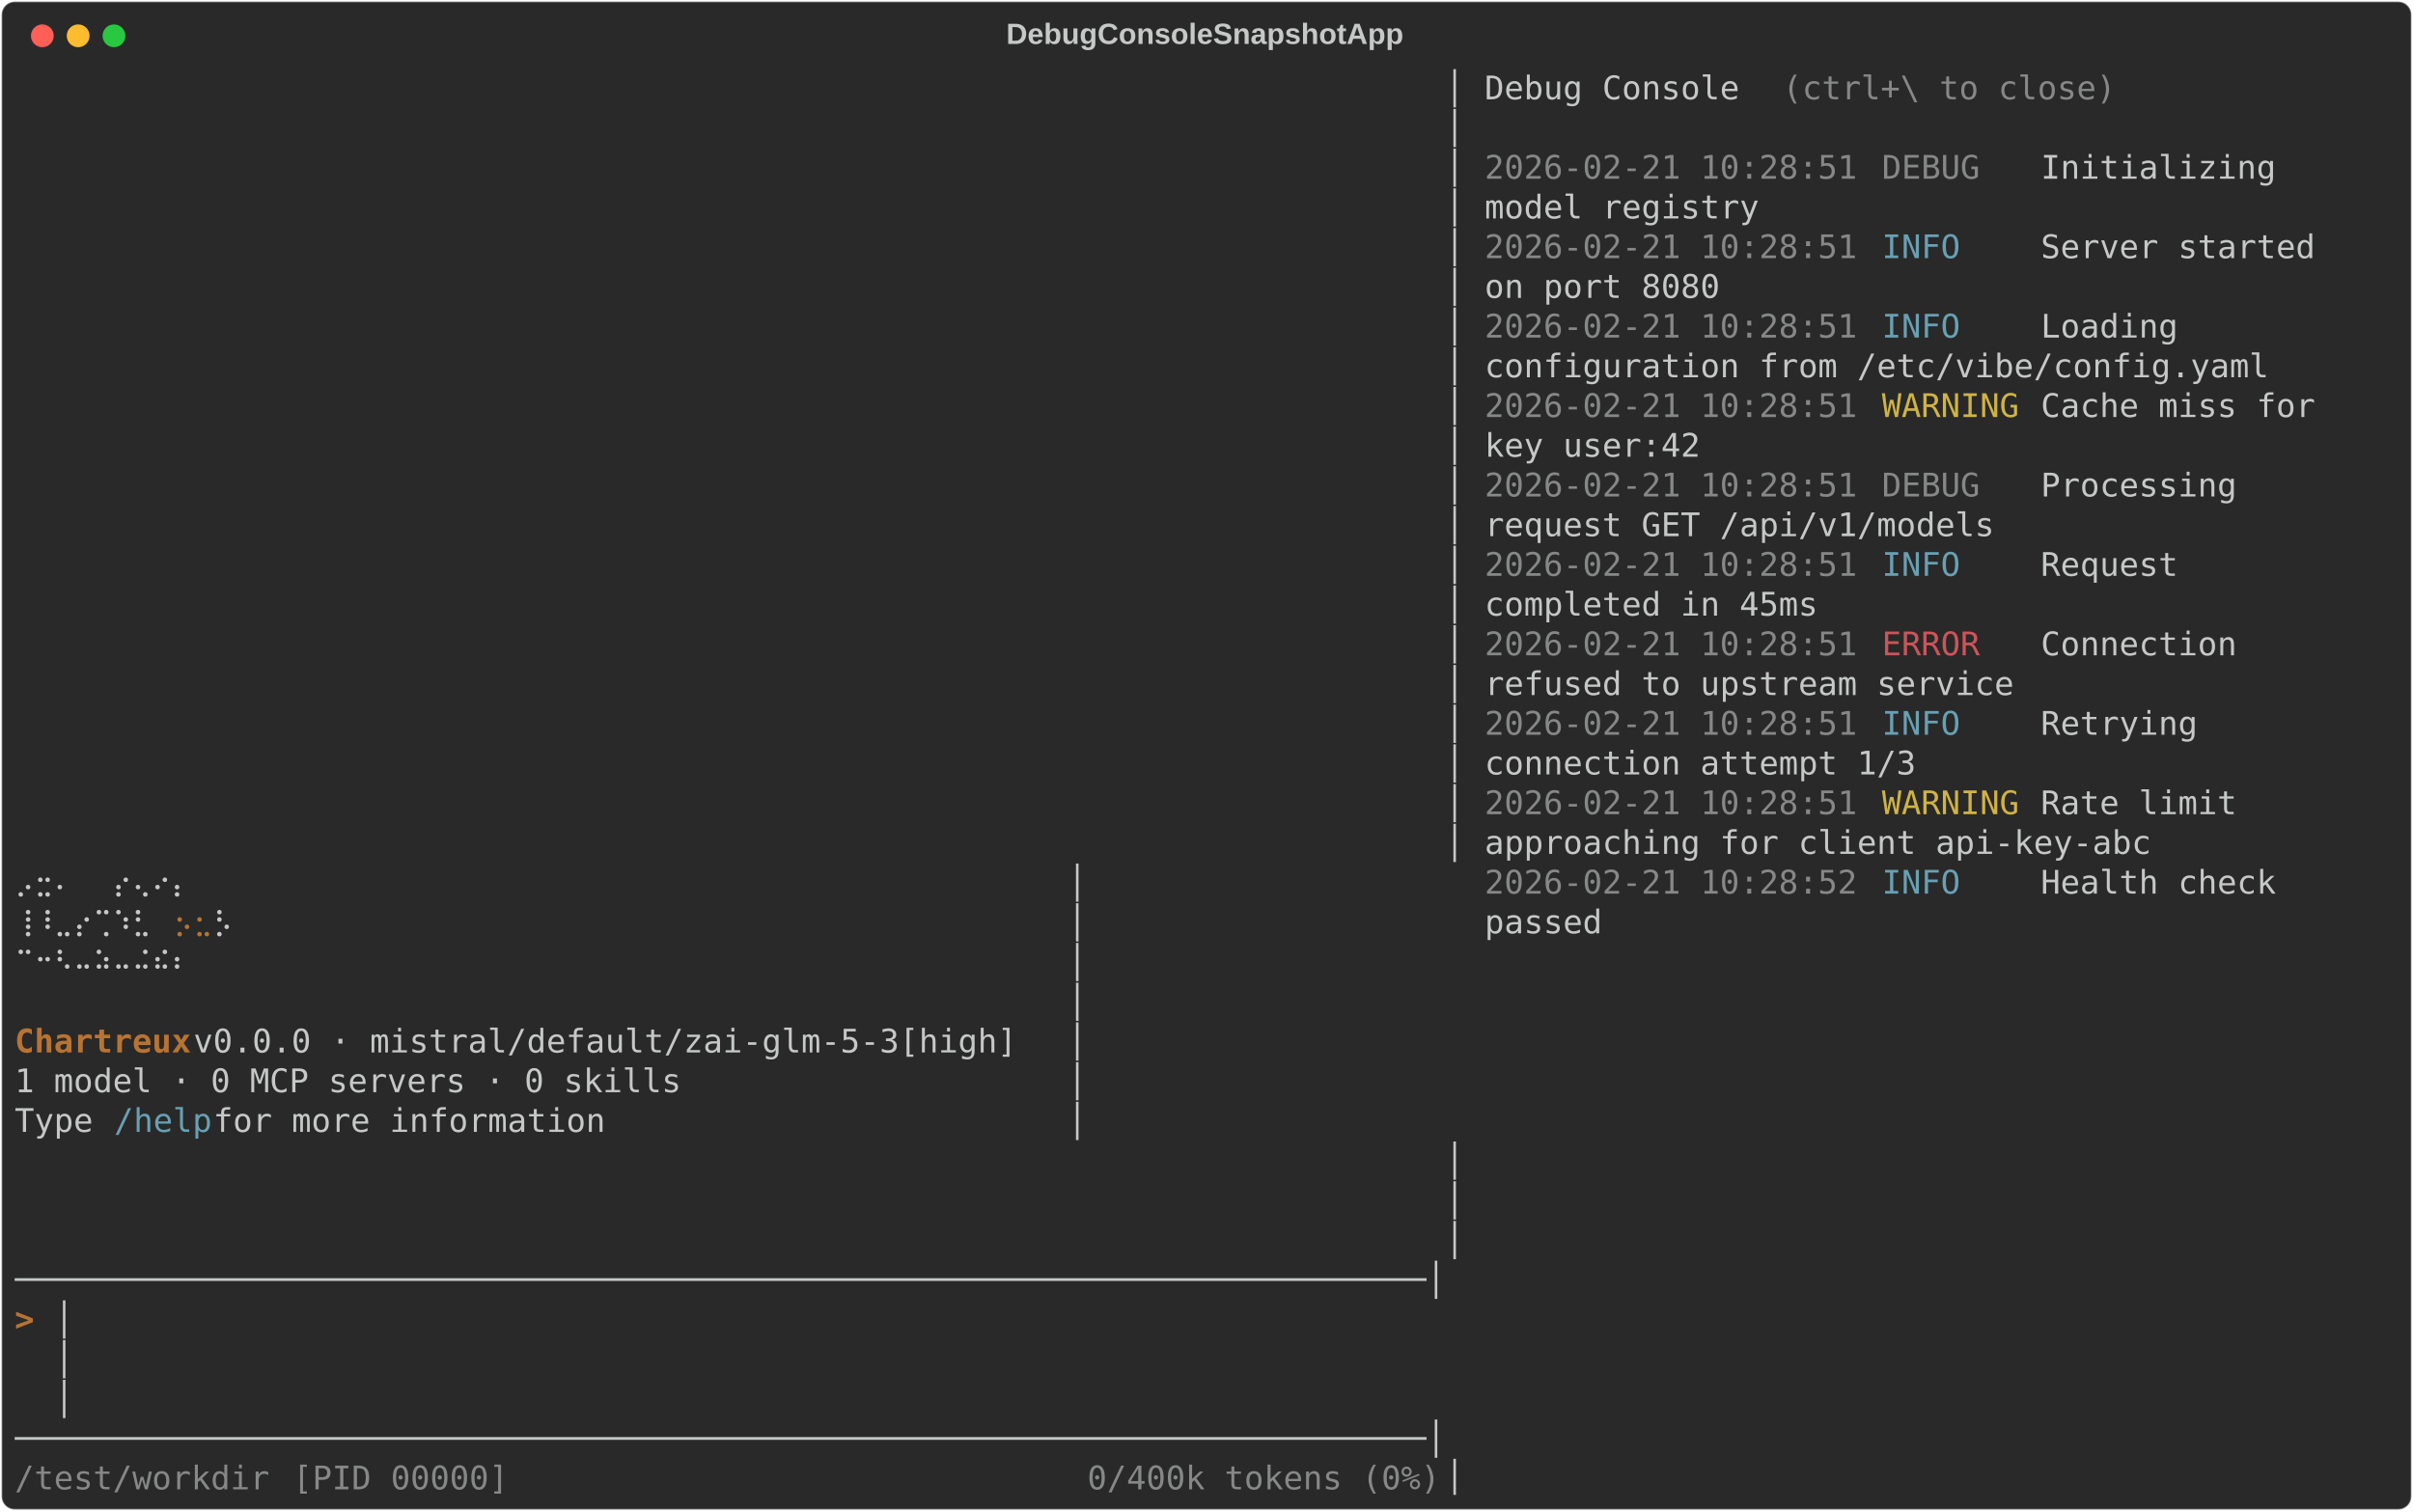
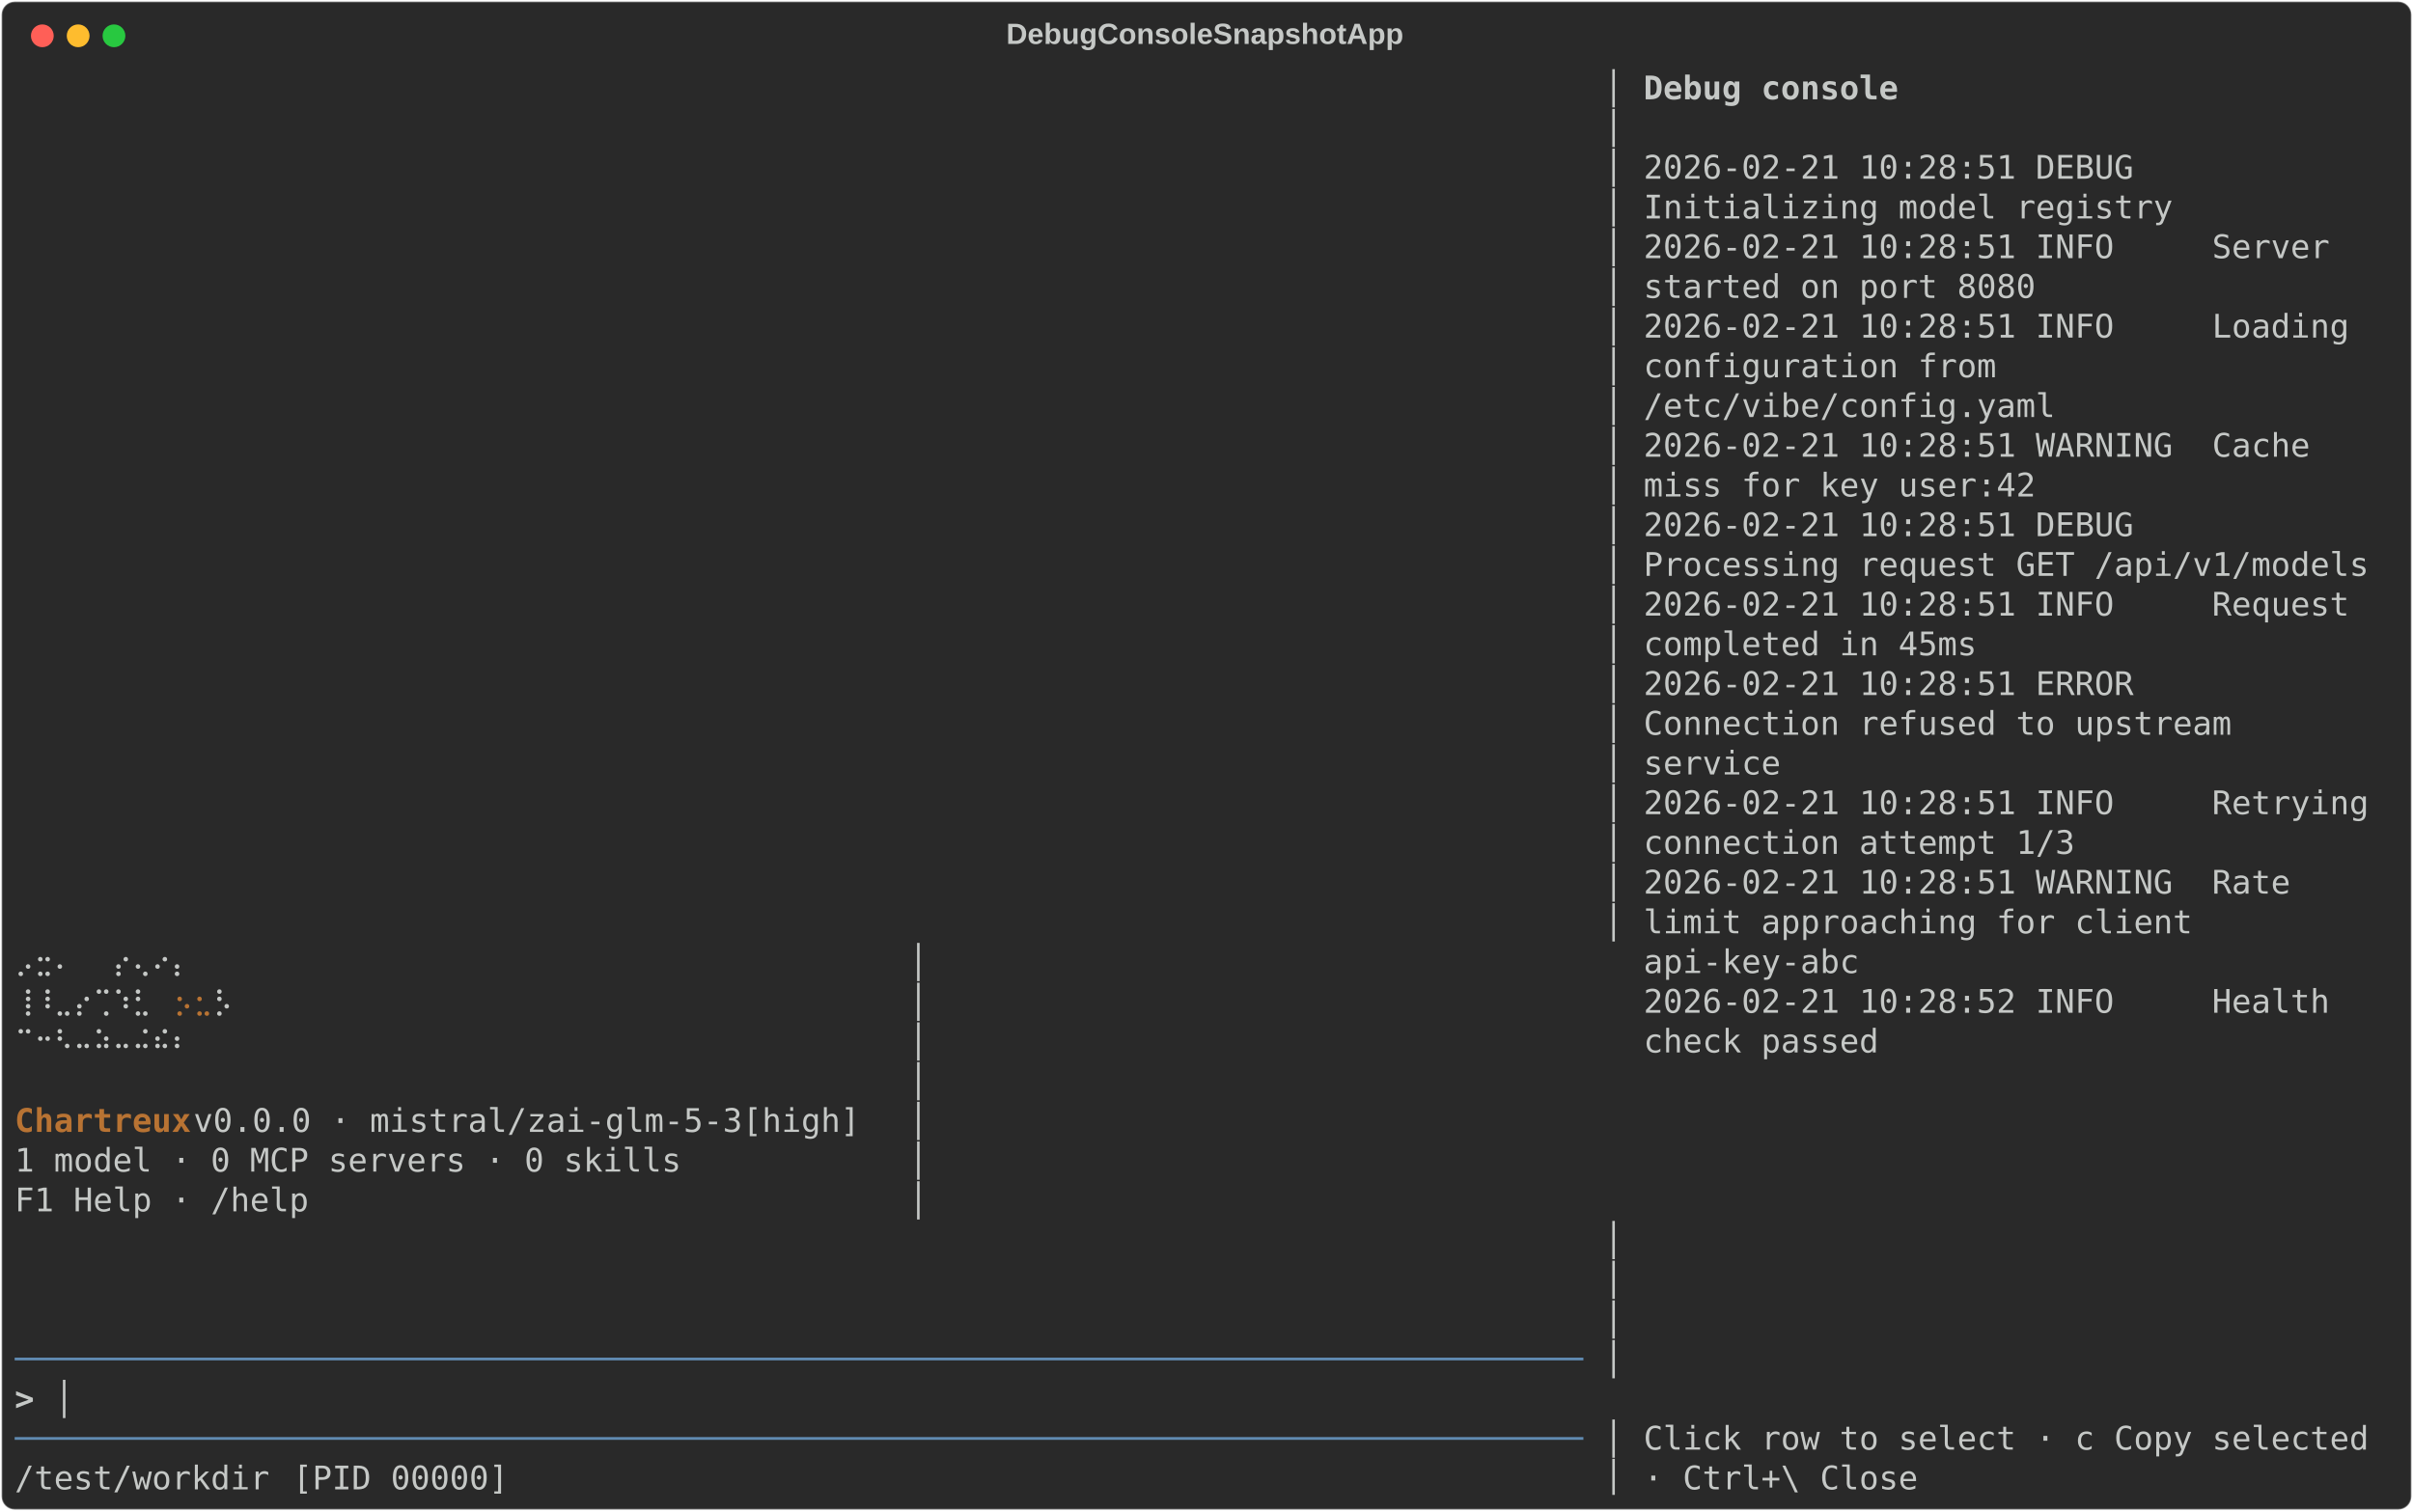
<svg xmlns="http://www.w3.org/2000/svg" class="rich-terminal" viewBox="0 0 1482 928.4">
  <style>

    @font-face {
        font-family: "Fira Code";
        src: local("FiraCode-Regular"),
                url("https://cdnjs.cloudflare.com/ajax/libs/firacode/6.2.0/woff2/FiraCode-Regular.woff2") format("woff2"),
                url("https://cdnjs.cloudflare.com/ajax/libs/firacode/6.2.0/woff/FiraCode-Regular.woff") format("woff");
        font-style: normal;
        font-weight: 400;
    }
    @font-face {
        font-family: "Fira Code";
        src: local("FiraCode-Bold"),
                url("https://cdnjs.cloudflare.com/ajax/libs/firacode/6.2.0/woff2/FiraCode-Bold.woff2") format("woff2"),
                url("https://cdnjs.cloudflare.com/ajax/libs/firacode/6.2.0/woff/FiraCode-Bold.woff") format("woff");
        font-style: bold;
        font-weight: 700;
    }

    .terminal-matrix {
        font-family: Fira Code, monospace;
        font-size: 20px;
        line-height: 24.4px;
        font-variant-east-asian: full-width;
    }

    .terminal-title {
        font-size: 18px;
        font-weight: bold;
        font-family: arial;
    }

    .terminal-r1 { fill: #c5c8c6 }
- .terminal-r2 { fill: #868887 }
- .terminal-r3 { fill: #68a0b3 }
- .terminal-r4 { fill: #d0b344 }
- .terminal-r5 { fill: #cc555a }
- .terminal-r6 { fill: #b87333 }
- .terminal-r7 { fill: #b87333;font-weight: bold }
+ .terminal-r2 { fill: #c5c8c6;font-weight: bold }
+ .terminal-r3 { fill: #b87333 }
+ .terminal-r4 { fill: #b87333;font-weight: bold }
+ .terminal-r5 { fill: #608ab1 }
    </style>
  <defs>
    <clipPath id="terminal-clip-terminal">
      <rect x="0" y="0" width="1463.0" height="877.4" />
    </clipPath>
    <clipPath id="terminal-line-0">
      <rect x="0" y="1.5" width="1464" height="24.65" />
    </clipPath>
    <clipPath id="terminal-line-1">
      <rect x="0" y="25.9" width="1464" height="24.65" />
    </clipPath>
    <clipPath id="terminal-line-2">
      <rect x="0" y="50.3" width="1464" height="24.65" />
    </clipPath>
    <clipPath id="terminal-line-3">
      <rect x="0" y="74.7" width="1464" height="24.65" />
    </clipPath>
    <clipPath id="terminal-line-4">
      <rect x="0" y="99.1" width="1464" height="24.65" />
    </clipPath>
    <clipPath id="terminal-line-5">
      <rect x="0" y="123.5" width="1464" height="24.65" />
    </clipPath>
    <clipPath id="terminal-line-6">
      <rect x="0" y="147.9" width="1464" height="24.65" />
    </clipPath>
    <clipPath id="terminal-line-7">
      <rect x="0" y="172.3" width="1464" height="24.65" />
    </clipPath>
    <clipPath id="terminal-line-8">
      <rect x="0" y="196.7" width="1464" height="24.65" />
    </clipPath>
    <clipPath id="terminal-line-9">
      <rect x="0" y="221.1" width="1464" height="24.65" />
    </clipPath>
    <clipPath id="terminal-line-10">
      <rect x="0" y="245.5" width="1464" height="24.65" />
    </clipPath>
    <clipPath id="terminal-line-11">
      <rect x="0" y="269.9" width="1464" height="24.65" />
    </clipPath>
    <clipPath id="terminal-line-12">
      <rect x="0" y="294.3" width="1464" height="24.65" />
    </clipPath>
    <clipPath id="terminal-line-13">
      <rect x="0" y="318.7" width="1464" height="24.65" />
    </clipPath>
    <clipPath id="terminal-line-14">
      <rect x="0" y="343.1" width="1464" height="24.65" />
    </clipPath>
    <clipPath id="terminal-line-15">
      <rect x="0" y="367.5" width="1464" height="24.65" />
    </clipPath>
    <clipPath id="terminal-line-16">
      <rect x="0" y="391.9" width="1464" height="24.65" />
    </clipPath>
    <clipPath id="terminal-line-17">
      <rect x="0" y="416.3" width="1464" height="24.65" />
    </clipPath>
    <clipPath id="terminal-line-18">
      <rect x="0" y="440.7" width="1464" height="24.65" />
    </clipPath>
    <clipPath id="terminal-line-19">
      <rect x="0" y="465.1" width="1464" height="24.65" />
    </clipPath>
    <clipPath id="terminal-line-20">
      <rect x="0" y="489.5" width="1464" height="24.65" />
    </clipPath>
    <clipPath id="terminal-line-21">
      <rect x="0" y="513.9" width="1464" height="24.65" />
    </clipPath>
    <clipPath id="terminal-line-22">
      <rect x="0" y="538.3" width="1464" height="24.65" />
    </clipPath>
    <clipPath id="terminal-line-23">
      <rect x="0" y="562.7" width="1464" height="24.65" />
    </clipPath>
    <clipPath id="terminal-line-24">
      <rect x="0" y="587.1" width="1464" height="24.65" />
    </clipPath>
    <clipPath id="terminal-line-25">
      <rect x="0" y="611.5" width="1464" height="24.65" />
    </clipPath>
    <clipPath id="terminal-line-26">
      <rect x="0" y="635.9" width="1464" height="24.65" />
    </clipPath>
    <clipPath id="terminal-line-27">
      <rect x="0" y="660.3" width="1464" height="24.65" />
    </clipPath>
    <clipPath id="terminal-line-28">
      <rect x="0" y="684.7" width="1464" height="24.65" />
    </clipPath>
    <clipPath id="terminal-line-29">
      <rect x="0" y="709.1" width="1464" height="24.65" />
    </clipPath>
    <clipPath id="terminal-line-30">
      <rect x="0" y="733.5" width="1464" height="24.65" />
    </clipPath>
    <clipPath id="terminal-line-31">
      <rect x="0" y="757.9" width="1464" height="24.65" />
    </clipPath>
    <clipPath id="terminal-line-32">
      <rect x="0" y="782.3" width="1464" height="24.65" />
    </clipPath>
    <clipPath id="terminal-line-33">
      <rect x="0" y="806.7" width="1464" height="24.65" />
    </clipPath>
    <clipPath id="terminal-line-34">
      <rect x="0" y="831.1" width="1464" height="24.65" />
    </clipPath>
  </defs>
  <rect fill="#292929" stroke="rgba(255,255,255,0.35)" stroke-width="1" x="1" y="1" width="1480" height="926.4" rx="8" />
  <text class="terminal-title" fill="#c5c8c6" text-anchor="middle" x="740" y="27">DebugConsoleSnapshotApp</text>
  <g transform="translate(26,22)">
    <circle cx="0" cy="0" r="7" fill="#ff5f57" />
    <circle cx="22" cy="0" r="7" fill="#febc2e" />
    <circle cx="44" cy="0" r="7" fill="#28c840" />
  </g>
  <g transform="translate(9, 41)" clip-path="url(#terminal-clip-terminal)">
    <g class="terminal-matrix">
-       <text class="terminal-r1" x="878.4" y="20" textLength="12.2" clip-path="url(#terminal-line-0)">│</text>
-       <text class="terminal-r1" x="902.8" y="20" textLength="183" clip-path="url(#terminal-line-0)">Debug Console  </text>
-       <text class="terminal-r2" x="1085.8" y="20" textLength="207.4" clip-path="url(#terminal-line-0)">(ctrl+\ to close)</text>
+       <text class="terminal-r1" x="976" y="20" textLength="12.2" clip-path="url(#terminal-line-0)">│</text>
+       <text class="terminal-r2" x="1000.4" y="20" textLength="158.6" clip-path="url(#terminal-line-0)">Debug console</text>
      <text class="terminal-r1" x="1464" y="20" textLength="12.2" clip-path="url(#terminal-line-0)">
</text>
-       <text class="terminal-r1" x="878.4" y="44.4" textLength="12.2" clip-path="url(#terminal-line-1)">│</text>
+       <text class="terminal-r1" x="976" y="44.4" textLength="12.2" clip-path="url(#terminal-line-1)">│</text>
      <text class="terminal-r1" x="1464" y="44.4" textLength="12.2" clip-path="url(#terminal-line-1)">
</text>
-       <text class="terminal-r1" x="878.4" y="68.8" textLength="12.2" clip-path="url(#terminal-line-2)">│</text>
-       <text class="terminal-r2" x="902.8" y="68.8" textLength="231.8" clip-path="url(#terminal-line-2)">2026-02-21 10:28:51</text>
-       <text class="terminal-r2" x="1146.8" y="68.8" textLength="97.6" clip-path="url(#terminal-line-2)">DEBUG   </text>
-       <text class="terminal-r1" x="1244.4" y="68.8" textLength="207.4" clip-path="url(#terminal-line-2)"> Initializing    </text>
+       <text class="terminal-r1" x="976" y="68.8" textLength="12.2" clip-path="url(#terminal-line-2)">│</text>
+       <text class="terminal-r1" x="1000.4" y="68.8" textLength="451.4" clip-path="url(#terminal-line-2)">2026-02-21 10:28:51 DEBUG            </text>
      <text class="terminal-r1" x="1464" y="68.8" textLength="12.2" clip-path="url(#terminal-line-2)">
</text>
-       <text class="terminal-r1" x="878.4" y="93.2" textLength="12.2" clip-path="url(#terminal-line-3)">│</text>
-       <text class="terminal-r1" x="902.8" y="93.2" textLength="170.8" clip-path="url(#terminal-line-3)">model registry</text>
+       <text class="terminal-r1" x="976" y="93.2" textLength="12.2" clip-path="url(#terminal-line-3)">│</text>
+       <text class="terminal-r1" x="1000.4" y="93.2" textLength="329.4" clip-path="url(#terminal-line-3)">Initializing model registry</text>
      <text class="terminal-r1" x="1464" y="93.2" textLength="12.2" clip-path="url(#terminal-line-3)">
</text>
-       <text class="terminal-r1" x="878.4" y="117.6" textLength="12.2" clip-path="url(#terminal-line-4)">│</text>
-       <text class="terminal-r2" x="902.8" y="117.6" textLength="231.8" clip-path="url(#terminal-line-4)">2026-02-21 10:28:51</text>
-       <text class="terminal-r3" x="1146.8" y="117.6" textLength="97.6" clip-path="url(#terminal-line-4)">INFO    </text>
-       <text class="terminal-r1" x="1244.4" y="117.6" textLength="207.4" clip-path="url(#terminal-line-4)"> Server started  </text>
+       <text class="terminal-r1" x="976" y="117.6" textLength="12.2" clip-path="url(#terminal-line-4)">│</text>
+       <text class="terminal-r1" x="1000.4" y="117.6" textLength="451.4" clip-path="url(#terminal-line-4)">2026-02-21 10:28:51 INFO     Server  </text>
      <text class="terminal-r1" x="1464" y="117.6" textLength="12.2" clip-path="url(#terminal-line-4)">
</text>
-       <text class="terminal-r1" x="878.4" y="142" textLength="12.2" clip-path="url(#terminal-line-5)">│</text>
-       <text class="terminal-r1" x="902.8" y="142" textLength="146.4" clip-path="url(#terminal-line-5)">on port 8080</text>
+       <text class="terminal-r1" x="976" y="142" textLength="12.2" clip-path="url(#terminal-line-5)">│</text>
+       <text class="terminal-r1" x="1000.4" y="142" textLength="244" clip-path="url(#terminal-line-5)">started on port 8080</text>
      <text class="terminal-r1" x="1464" y="142" textLength="12.2" clip-path="url(#terminal-line-5)">
</text>
-       <text class="terminal-r1" x="878.4" y="166.4" textLength="12.2" clip-path="url(#terminal-line-6)">│</text>
-       <text class="terminal-r2" x="902.8" y="166.4" textLength="231.8" clip-path="url(#terminal-line-6)">2026-02-21 10:28:51</text>
-       <text class="terminal-r3" x="1146.8" y="166.4" textLength="97.6" clip-path="url(#terminal-line-6)">INFO    </text>
-       <text class="terminal-r1" x="1244.4" y="166.4" textLength="207.4" clip-path="url(#terminal-line-6)"> Loading         </text>
+       <text class="terminal-r1" x="976" y="166.4" textLength="12.2" clip-path="url(#terminal-line-6)">│</text>
+       <text class="terminal-r1" x="1000.4" y="166.4" textLength="451.4" clip-path="url(#terminal-line-6)">2026-02-21 10:28:51 INFO     Loading </text>
      <text class="terminal-r1" x="1464" y="166.4" textLength="12.2" clip-path="url(#terminal-line-6)">
</text>
-       <text class="terminal-r1" x="878.4" y="190.8" textLength="12.2" clip-path="url(#terminal-line-7)">│</text>
-       <text class="terminal-r1" x="902.8" y="190.8" textLength="488" clip-path="url(#terminal-line-7)">configuration from /etc/vibe/config.yaml</text>
+       <text class="terminal-r1" x="976" y="190.8" textLength="12.2" clip-path="url(#terminal-line-7)">│</text>
+       <text class="terminal-r1" x="1000.4" y="190.8" textLength="231.8" clip-path="url(#terminal-line-7)">configuration from </text>
      <text class="terminal-r1" x="1464" y="190.8" textLength="12.2" clip-path="url(#terminal-line-7)">
</text>
-       <text class="terminal-r1" x="878.4" y="215.2" textLength="12.2" clip-path="url(#terminal-line-8)">│</text>
-       <text class="terminal-r2" x="902.8" y="215.2" textLength="231.8" clip-path="url(#terminal-line-8)">2026-02-21 10:28:51</text>
-       <text class="terminal-r4" x="1146.8" y="215.2" textLength="97.6" clip-path="url(#terminal-line-8)">WARNING </text>
-       <text class="terminal-r1" x="1244.4" y="215.2" textLength="207.4" clip-path="url(#terminal-line-8)"> Cache miss for  </text>
+       <text class="terminal-r1" x="976" y="215.2" textLength="12.2" clip-path="url(#terminal-line-8)">│</text>
+       <text class="terminal-r1" x="1000.4" y="215.2" textLength="256.2" clip-path="url(#terminal-line-8)">/etc/vibe/config.yaml</text>
      <text class="terminal-r1" x="1464" y="215.2" textLength="12.2" clip-path="url(#terminal-line-8)">
</text>
-       <text class="terminal-r1" x="878.4" y="239.6" textLength="12.2" clip-path="url(#terminal-line-9)">│</text>
-       <text class="terminal-r1" x="902.8" y="239.6" textLength="134.2" clip-path="url(#terminal-line-9)">key user:42</text>
+       <text class="terminal-r1" x="976" y="239.6" textLength="12.2" clip-path="url(#terminal-line-9)">│</text>
+       <text class="terminal-r1" x="1000.4" y="239.6" textLength="451.4" clip-path="url(#terminal-line-9)">2026-02-21 10:28:51 WARNING  Cache   </text>
      <text class="terminal-r1" x="1464" y="239.6" textLength="12.2" clip-path="url(#terminal-line-9)">
</text>
-       <text class="terminal-r1" x="878.4" y="264" textLength="12.2" clip-path="url(#terminal-line-10)">│</text>
-       <text class="terminal-r2" x="902.8" y="264" textLength="231.8" clip-path="url(#terminal-line-10)">2026-02-21 10:28:51</text>
-       <text class="terminal-r2" x="1146.8" y="264" textLength="97.6" clip-path="url(#terminal-line-10)">DEBUG   </text>
-       <text class="terminal-r1" x="1244.4" y="264" textLength="207.4" clip-path="url(#terminal-line-10)"> Processing      </text>
+       <text class="terminal-r1" x="976" y="264" textLength="12.2" clip-path="url(#terminal-line-10)">│</text>
+       <text class="terminal-r1" x="1000.4" y="264" textLength="244" clip-path="url(#terminal-line-10)">miss for key user:42</text>
      <text class="terminal-r1" x="1464" y="264" textLength="12.2" clip-path="url(#terminal-line-10)">
</text>
-       <text class="terminal-r1" x="878.4" y="288.4" textLength="12.2" clip-path="url(#terminal-line-11)">│</text>
-       <text class="terminal-r1" x="902.8" y="288.4" textLength="317.2" clip-path="url(#terminal-line-11)">request GET /api/v1/models</text>
+       <text class="terminal-r1" x="976" y="288.4" textLength="12.2" clip-path="url(#terminal-line-11)">│</text>
+       <text class="terminal-r1" x="1000.4" y="288.4" textLength="451.4" clip-path="url(#terminal-line-11)">2026-02-21 10:28:51 DEBUG            </text>
      <text class="terminal-r1" x="1464" y="288.4" textLength="12.2" clip-path="url(#terminal-line-11)">
</text>
-       <text class="terminal-r1" x="878.4" y="312.8" textLength="12.2" clip-path="url(#terminal-line-12)">│</text>
-       <text class="terminal-r2" x="902.8" y="312.8" textLength="231.8" clip-path="url(#terminal-line-12)">2026-02-21 10:28:51</text>
-       <text class="terminal-r3" x="1146.8" y="312.8" textLength="97.6" clip-path="url(#terminal-line-12)">INFO    </text>
-       <text class="terminal-r1" x="1244.4" y="312.8" textLength="207.4" clip-path="url(#terminal-line-12)"> Request         </text>
+       <text class="terminal-r1" x="976" y="312.8" textLength="12.2" clip-path="url(#terminal-line-12)">│</text>
+       <text class="terminal-r1" x="1000.4" y="312.8" textLength="451.4" clip-path="url(#terminal-line-12)">Processing request GET /api/v1/models</text>
      <text class="terminal-r1" x="1464" y="312.8" textLength="12.2" clip-path="url(#terminal-line-12)">
</text>
-       <text class="terminal-r1" x="878.4" y="337.2" textLength="12.2" clip-path="url(#terminal-line-13)">│</text>
-       <text class="terminal-r1" x="902.8" y="337.2" textLength="207.4" clip-path="url(#terminal-line-13)">completed in 45ms</text>
+       <text class="terminal-r1" x="976" y="337.2" textLength="12.2" clip-path="url(#terminal-line-13)">│</text>
+       <text class="terminal-r1" x="1000.4" y="337.2" textLength="451.4" clip-path="url(#terminal-line-13)">2026-02-21 10:28:51 INFO     Request </text>
      <text class="terminal-r1" x="1464" y="337.2" textLength="12.2" clip-path="url(#terminal-line-13)">
</text>
-       <text class="terminal-r1" x="878.4" y="361.6" textLength="12.2" clip-path="url(#terminal-line-14)">│</text>
-       <text class="terminal-r2" x="902.8" y="361.6" textLength="231.8" clip-path="url(#terminal-line-14)">2026-02-21 10:28:51</text>
-       <text class="terminal-r5" x="1146.8" y="361.6" textLength="97.6" clip-path="url(#terminal-line-14)">ERROR   </text>
-       <text class="terminal-r1" x="1244.4" y="361.6" textLength="207.4" clip-path="url(#terminal-line-14)"> Connection      </text>
+       <text class="terminal-r1" x="976" y="361.6" textLength="12.2" clip-path="url(#terminal-line-14)">│</text>
+       <text class="terminal-r1" x="1000.4" y="361.6" textLength="207.4" clip-path="url(#terminal-line-14)">completed in 45ms</text>
      <text class="terminal-r1" x="1464" y="361.6" textLength="12.2" clip-path="url(#terminal-line-14)">
</text>
-       <text class="terminal-r1" x="878.4" y="386" textLength="12.2" clip-path="url(#terminal-line-15)">│</text>
-       <text class="terminal-r1" x="902.8" y="386" textLength="329.4" clip-path="url(#terminal-line-15)">refused to upstream service</text>
+       <text class="terminal-r1" x="976" y="386" textLength="12.2" clip-path="url(#terminal-line-15)">│</text>
+       <text class="terminal-r1" x="1000.4" y="386" textLength="451.4" clip-path="url(#terminal-line-15)">2026-02-21 10:28:51 ERROR            </text>
      <text class="terminal-r1" x="1464" y="386" textLength="12.2" clip-path="url(#terminal-line-15)">
</text>
-       <text class="terminal-r1" x="878.4" y="410.4" textLength="12.2" clip-path="url(#terminal-line-16)">│</text>
-       <text class="terminal-r2" x="902.8" y="410.4" textLength="231.8" clip-path="url(#terminal-line-16)">2026-02-21 10:28:51</text>
-       <text class="terminal-r3" x="1146.8" y="410.4" textLength="97.6" clip-path="url(#terminal-line-16)">INFO    </text>
-       <text class="terminal-r1" x="1244.4" y="410.4" textLength="207.4" clip-path="url(#terminal-line-16)"> Retrying        </text>
+       <text class="terminal-r1" x="976" y="410.4" textLength="12.2" clip-path="url(#terminal-line-16)">│</text>
+       <text class="terminal-r1" x="1000.4" y="410.4" textLength="378.2" clip-path="url(#terminal-line-16)">Connection refused to upstream </text>
      <text class="terminal-r1" x="1464" y="410.4" textLength="12.2" clip-path="url(#terminal-line-16)">
</text>
-       <text class="terminal-r1" x="878.4" y="434.8" textLength="12.2" clip-path="url(#terminal-line-17)">│</text>
-       <text class="terminal-r1" x="902.8" y="434.8" textLength="268.4" clip-path="url(#terminal-line-17)">connection attempt 1/3</text>
+       <text class="terminal-r1" x="976" y="434.8" textLength="12.2" clip-path="url(#terminal-line-17)">│</text>
+       <text class="terminal-r1" x="1000.4" y="434.8" textLength="85.4" clip-path="url(#terminal-line-17)">service</text>
      <text class="terminal-r1" x="1464" y="434.8" textLength="12.2" clip-path="url(#terminal-line-17)">
</text>
-       <text class="terminal-r1" x="878.4" y="459.2" textLength="12.2" clip-path="url(#terminal-line-18)">│</text>
-       <text class="terminal-r2" x="902.8" y="459.2" textLength="231.8" clip-path="url(#terminal-line-18)">2026-02-21 10:28:51</text>
-       <text class="terminal-r4" x="1146.8" y="459.2" textLength="97.6" clip-path="url(#terminal-line-18)">WARNING </text>
-       <text class="terminal-r1" x="1244.4" y="459.2" textLength="207.4" clip-path="url(#terminal-line-18)"> Rate limit      </text>
+       <text class="terminal-r1" x="976" y="459.2" textLength="12.2" clip-path="url(#terminal-line-18)">│</text>
+       <text class="terminal-r1" x="1000.4" y="459.2" textLength="451.4" clip-path="url(#terminal-line-18)">2026-02-21 10:28:51 INFO     Retrying</text>
      <text class="terminal-r1" x="1464" y="459.2" textLength="12.2" clip-path="url(#terminal-line-18)">
</text>
-       <text class="terminal-r1" x="878.4" y="483.6" textLength="12.2" clip-path="url(#terminal-line-19)">│</text>
-       <text class="terminal-r1" x="902.8" y="483.6" textLength="414.8" clip-path="url(#terminal-line-19)">approaching for client api-key-abc</text>
+       <text class="terminal-r1" x="976" y="483.6" textLength="12.2" clip-path="url(#terminal-line-19)">│</text>
+       <text class="terminal-r1" x="1000.4" y="483.6" textLength="268.4" clip-path="url(#terminal-line-19)">connection attempt 1/3</text>
      <text class="terminal-r1" x="1464" y="483.6" textLength="12.2" clip-path="url(#terminal-line-19)">
</text>
-       <text class="terminal-r1" x="0" y="508" textLength="134.2" clip-path="url(#terminal-line-20)">  ⡠⣒⠄  ⡔⢄⠔⡄</text>
-       <text class="terminal-r1" x="646.6" y="508" textLength="244" clip-path="url(#terminal-line-20)">                   │</text>
-       <text class="terminal-r2" x="902.8" y="508" textLength="231.8" clip-path="url(#terminal-line-20)">2026-02-21 10:28:52</text>
-       <text class="terminal-r3" x="1146.8" y="508" textLength="97.6" clip-path="url(#terminal-line-20)">INFO    </text>
-       <text class="terminal-r1" x="1244.4" y="508" textLength="207.4" clip-path="url(#terminal-line-20)"> Health check    </text>
+       <text class="terminal-r1" x="976" y="508" textLength="12.2" clip-path="url(#terminal-line-20)">│</text>
+       <text class="terminal-r1" x="1000.4" y="508" textLength="451.4" clip-path="url(#terminal-line-20)">2026-02-21 10:28:51 WARNING  Rate    </text>
      <text class="terminal-r1" x="1464" y="508" textLength="12.2" clip-path="url(#terminal-line-20)">
</text>
-       <text class="terminal-r1" x="0" y="532.4" textLength="97.6" clip-path="url(#terminal-line-21)"> ⢸⠸⣀⡔⢉⠱⣃</text>
-       <text class="terminal-r6" x="97.6" y="532.4" textLength="12.2" clip-path="url(#terminal-line-21)">⡢</text>
-       <text class="terminal-r6" x="109.8" y="532.4" textLength="12.2" clip-path="url(#terminal-line-21)">⣂</text>
-       <text class="terminal-r1" x="122" y="532.4" textLength="12.2" clip-path="url(#terminal-line-21)">⡣</text>
-       <text class="terminal-r1" x="646.6" y="532.4" textLength="244" clip-path="url(#terminal-line-21)">                   │</text>
-       <text class="terminal-r1" x="902.8" y="532.4" textLength="73.2" clip-path="url(#terminal-line-21)">passed</text>
+       <text class="terminal-r1" x="976" y="532.4" textLength="12.2" clip-path="url(#terminal-line-21)">│</text>
+       <text class="terminal-r1" x="1000.4" y="532.4" textLength="353.8" clip-path="url(#terminal-line-21)">limit approaching for client </text>
      <text class="terminal-r1" x="1464" y="532.4" textLength="12.2" clip-path="url(#terminal-line-21)">
</text>
-       <text class="terminal-r1" x="0" y="556.8" textLength="134.2" clip-path="url(#terminal-line-22)">  ⠉⠒⠣⠤⠵⠤⠬⠮⠆</text>
-       <text class="terminal-r1" x="646.6" y="556.8" textLength="244" clip-path="url(#terminal-line-22)">                   │</text>
+       <text class="terminal-r1" x="0" y="556.8" textLength="134.2" clip-path="url(#terminal-line-22)">  ⡠⣒⠄  ⡔⢄⠔⡄</text>
+       <text class="terminal-r1" x="549" y="556.8" textLength="439.2" clip-path="url(#terminal-line-22)">                                   │</text>
+       <text class="terminal-r1" x="1000.4" y="556.8" textLength="134.2" clip-path="url(#terminal-line-22)">api-key-abc</text>
      <text class="terminal-r1" x="1464" y="556.8" textLength="12.2" clip-path="url(#terminal-line-22)">
</text>
-       <text class="terminal-r1" x="646.6" y="581.2" textLength="244" clip-path="url(#terminal-line-23)">                   │</text>
+       <text class="terminal-r1" x="0" y="581.2" textLength="97.6" clip-path="url(#terminal-line-23)"> ⢸⠸⣀⡔⢉⠱⣃</text>
+       <text class="terminal-r3" x="97.6" y="581.2" textLength="12.2" clip-path="url(#terminal-line-23)">⡢</text>
+       <text class="terminal-r3" x="109.8" y="581.2" textLength="12.2" clip-path="url(#terminal-line-23)">⣂</text>
+       <text class="terminal-r1" x="122" y="581.2" textLength="12.2" clip-path="url(#terminal-line-23)">⡣</text>
+       <text class="terminal-r1" x="549" y="581.2" textLength="439.2" clip-path="url(#terminal-line-23)">                                   │</text>
+       <text class="terminal-r1" x="1000.4" y="581.2" textLength="451.4" clip-path="url(#terminal-line-23)">2026-02-21 10:28:52 INFO     Health  </text>
      <text class="terminal-r1" x="1464" y="581.2" textLength="12.2" clip-path="url(#terminal-line-23)">
</text>
-       <text class="terminal-r7" x="0" y="605.6" textLength="109.8" clip-path="url(#terminal-line-24)">Chartreux</text>
-       <text class="terminal-r1" x="109.8" y="605.6" textLength="524.6" clip-path="url(#terminal-line-24)"> v0.0.0 · mistral/default/zai-glm-5-3[high]</text>
-       <text class="terminal-r1" x="646.6" y="605.6" textLength="244" clip-path="url(#terminal-line-24)">                   │</text>
+       <text class="terminal-r1" x="0" y="605.6" textLength="134.2" clip-path="url(#terminal-line-24)">  ⠉⠒⠣⠤⠵⠤⠬⠮⠆</text>
+       <text class="terminal-r1" x="549" y="605.6" textLength="439.2" clip-path="url(#terminal-line-24)">                                   │</text>
+       <text class="terminal-r1" x="1000.4" y="605.6" textLength="146.4" clip-path="url(#terminal-line-24)">check passed</text>
      <text class="terminal-r1" x="1464" y="605.6" textLength="12.2" clip-path="url(#terminal-line-24)">
</text>
-       <text class="terminal-r1" x="0" y="630" textLength="414.8" clip-path="url(#terminal-line-25)">1 model · 0 MCP servers · 0 skills</text>
-       <text class="terminal-r1" x="646.6" y="630" textLength="244" clip-path="url(#terminal-line-25)">                   │</text>
+       <text class="terminal-r1" x="549" y="630" textLength="439.2" clip-path="url(#terminal-line-25)">                                   │</text>
      <text class="terminal-r1" x="1464" y="630" textLength="12.2" clip-path="url(#terminal-line-25)">
</text>
-       <text class="terminal-r1" x="0" y="654.4" textLength="61" clip-path="url(#terminal-line-26)">Type </text>
-       <text class="terminal-r3" x="61" y="654.4" textLength="61" clip-path="url(#terminal-line-26)">/help</text>
-       <text class="terminal-r1" x="122" y="654.4" textLength="256.2" clip-path="url(#terminal-line-26)"> for more information</text>
-       <text class="terminal-r1" x="646.6" y="654.4" textLength="244" clip-path="url(#terminal-line-26)">                   │</text>
+       <text class="terminal-r4" x="0" y="654.4" textLength="109.8" clip-path="url(#terminal-line-26)">Chartreux</text>
+       <text class="terminal-r1" x="109.8" y="654.4" textLength="427" clip-path="url(#terminal-line-26)"> v0.0.0 · mistral/zai-glm-5-3[high]</text>
+       <text class="terminal-r1" x="549" y="654.4" textLength="439.2" clip-path="url(#terminal-line-26)">                                   │</text>
      <text class="terminal-r1" x="1464" y="654.4" textLength="12.2" clip-path="url(#terminal-line-26)">
</text>
-       <text class="terminal-r1" x="878.4" y="678.8" textLength="12.2" clip-path="url(#terminal-line-27)">│</text>
+       <text class="terminal-r1" x="0" y="678.8" textLength="414.8" clip-path="url(#terminal-line-27)">1 model · 0 MCP servers · 0 skills</text>
+       <text class="terminal-r1" x="549" y="678.8" textLength="439.2" clip-path="url(#terminal-line-27)">                                   │</text>
      <text class="terminal-r1" x="1464" y="678.8" textLength="12.2" clip-path="url(#terminal-line-27)">
</text>
-       <text class="terminal-r1" x="878.4" y="703.2" textLength="12.2" clip-path="url(#terminal-line-28)">│</text>
+       <text class="terminal-r1" x="0" y="703.2" textLength="183" clip-path="url(#terminal-line-28)">F1 Help · /help</text>
+       <text class="terminal-r1" x="549" y="703.2" textLength="439.2" clip-path="url(#terminal-line-28)">                                   │</text>
      <text class="terminal-r1" x="1464" y="703.2" textLength="12.2" clip-path="url(#terminal-line-28)">
</text>
-       <text class="terminal-r1" x="878.4" y="727.6" textLength="12.2" clip-path="url(#terminal-line-29)">│</text>
+       <text class="terminal-r1" x="976" y="727.6" textLength="12.2" clip-path="url(#terminal-line-29)">│</text>
      <text class="terminal-r1" x="1464" y="727.6" textLength="12.2" clip-path="url(#terminal-line-29)">
</text>
-       <text class="terminal-r1" x="0" y="752" textLength="890.6" clip-path="url(#terminal-line-30)">────────────────────────────────────────────────────────────────────────│</text>
+       <text class="terminal-r1" x="976" y="752" textLength="12.2" clip-path="url(#terminal-line-30)">│</text>
      <text class="terminal-r1" x="1464" y="752" textLength="12.2" clip-path="url(#terminal-line-30)">
</text>
-       <text class="terminal-r7" x="0" y="776.4" textLength="12.2" clip-path="url(#terminal-line-31)">&gt;</text>
-       <text class="terminal-r1" x="24.4" y="776.4" textLength="866.2" clip-path="url(#terminal-line-31)">                                                                      │</text>
+       <text class="terminal-r1" x="976" y="776.4" textLength="12.2" clip-path="url(#terminal-line-31)">│</text>
      <text class="terminal-r1" x="1464" y="776.4" textLength="12.2" clip-path="url(#terminal-line-31)">
</text>
-       <text class="terminal-r1" x="24.4" y="800.8" textLength="866.2" clip-path="url(#terminal-line-32)">                                                                      │</text>
+       <text class="terminal-r5" x="0" y="800.8" textLength="976" clip-path="url(#terminal-line-32)">────────────────────────────────────────────────────────────────────────────────</text>
+       <text class="terminal-r1" x="976" y="800.8" textLength="12.2" clip-path="url(#terminal-line-32)">│</text>
      <text class="terminal-r1" x="1464" y="800.8" textLength="12.2" clip-path="url(#terminal-line-32)">
</text>
-       <text class="terminal-r1" x="24.4" y="825.2" textLength="866.2" clip-path="url(#terminal-line-33)">                                                                      │</text>
+       <text class="terminal-r2" x="0" y="825.2" textLength="12.2" clip-path="url(#terminal-line-33)">&gt;</text>
+       <text class="terminal-r1" x="24.4" y="825.2" textLength="963.8" clip-path="url(#terminal-line-33)">                                                                              │</text>
      <text class="terminal-r1" x="1464" y="825.2" textLength="12.2" clip-path="url(#terminal-line-33)">
</text>
-       <text class="terminal-r1" x="0" y="849.6" textLength="890.6" clip-path="url(#terminal-line-34)">────────────────────────────────────────────────────────────────────────│</text>
+       <text class="terminal-r5" x="0" y="849.6" textLength="976" clip-path="url(#terminal-line-34)">────────────────────────────────────────────────────────────────────────────────</text>
+       <text class="terminal-r1" x="976" y="849.6" textLength="12.2" clip-path="url(#terminal-line-34)">│</text>
+       <text class="terminal-r1" x="1000.4" y="849.6" textLength="451.4" clip-path="url(#terminal-line-34)">Click row to select · c Copy selected</text>
      <text class="terminal-r1" x="1464" y="849.6" textLength="12.2" clip-path="url(#terminal-line-34)">
</text>
-       <text class="terminal-r2" x="0" y="874" textLength="158.6" clip-path="url(#terminal-line-35)">/test/workdir</text>
-       <text class="terminal-r2" x="170.8" y="874" textLength="134.2" clip-path="url(#terminal-line-35)">[PID 00000]</text>
-       <text class="terminal-r2" x="658.8" y="874" textLength="219.6" clip-path="url(#terminal-line-35)">0/400k tokens (0%)</text>
-       <text class="terminal-r1" x="878.4" y="874" textLength="12.2" clip-path="url(#terminal-line-35)">│</text>
+       <text class="terminal-r1" x="0" y="874" textLength="158.6" clip-path="url(#terminal-line-35)">/test/workdir</text>
+       <text class="terminal-r1" x="170.8" y="874" textLength="134.2" clip-path="url(#terminal-line-35)">[PID 00000]</text>
+       <text class="terminal-r1" x="976" y="874" textLength="12.2" clip-path="url(#terminal-line-35)">│</text>
+       <text class="terminal-r1" x="1000.4" y="874" textLength="170.8" clip-path="url(#terminal-line-35)">· Ctrl+\ Close</text>
    </g>
  </g>
</svg>
